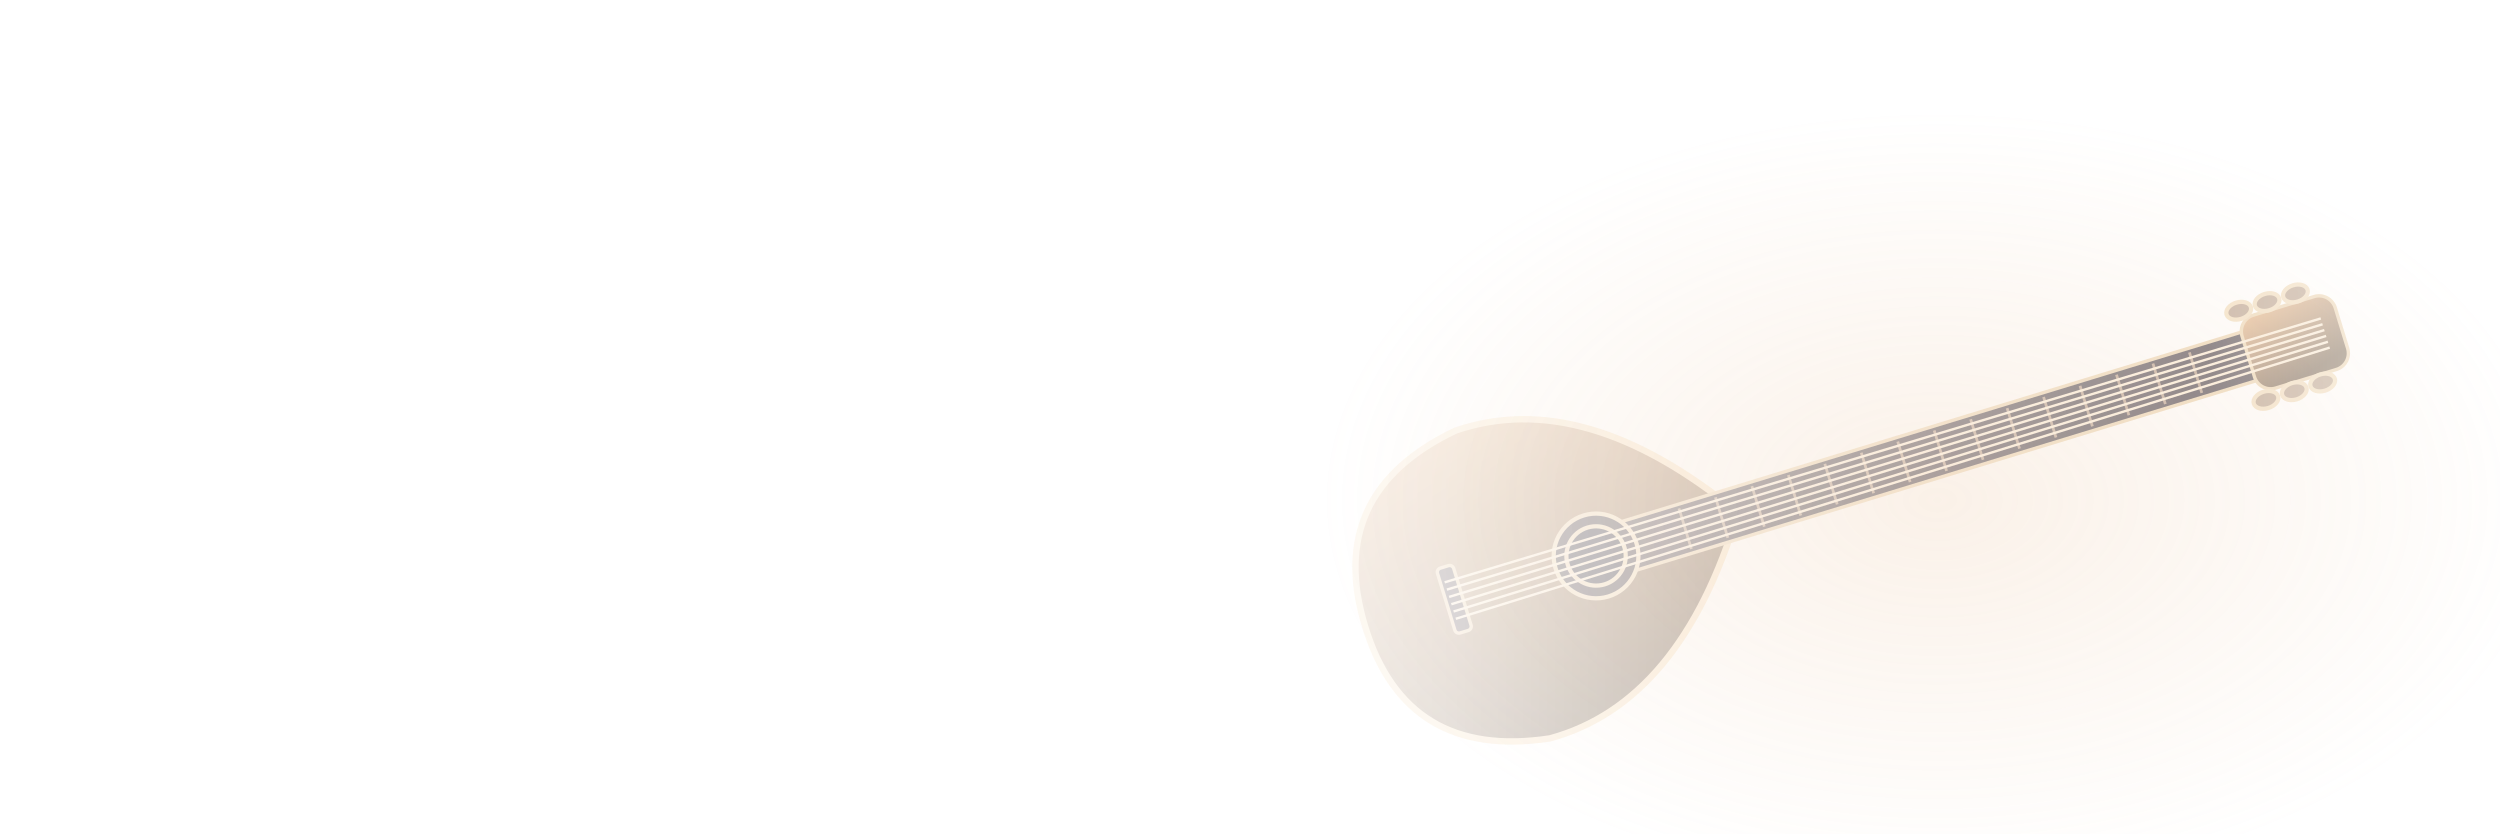
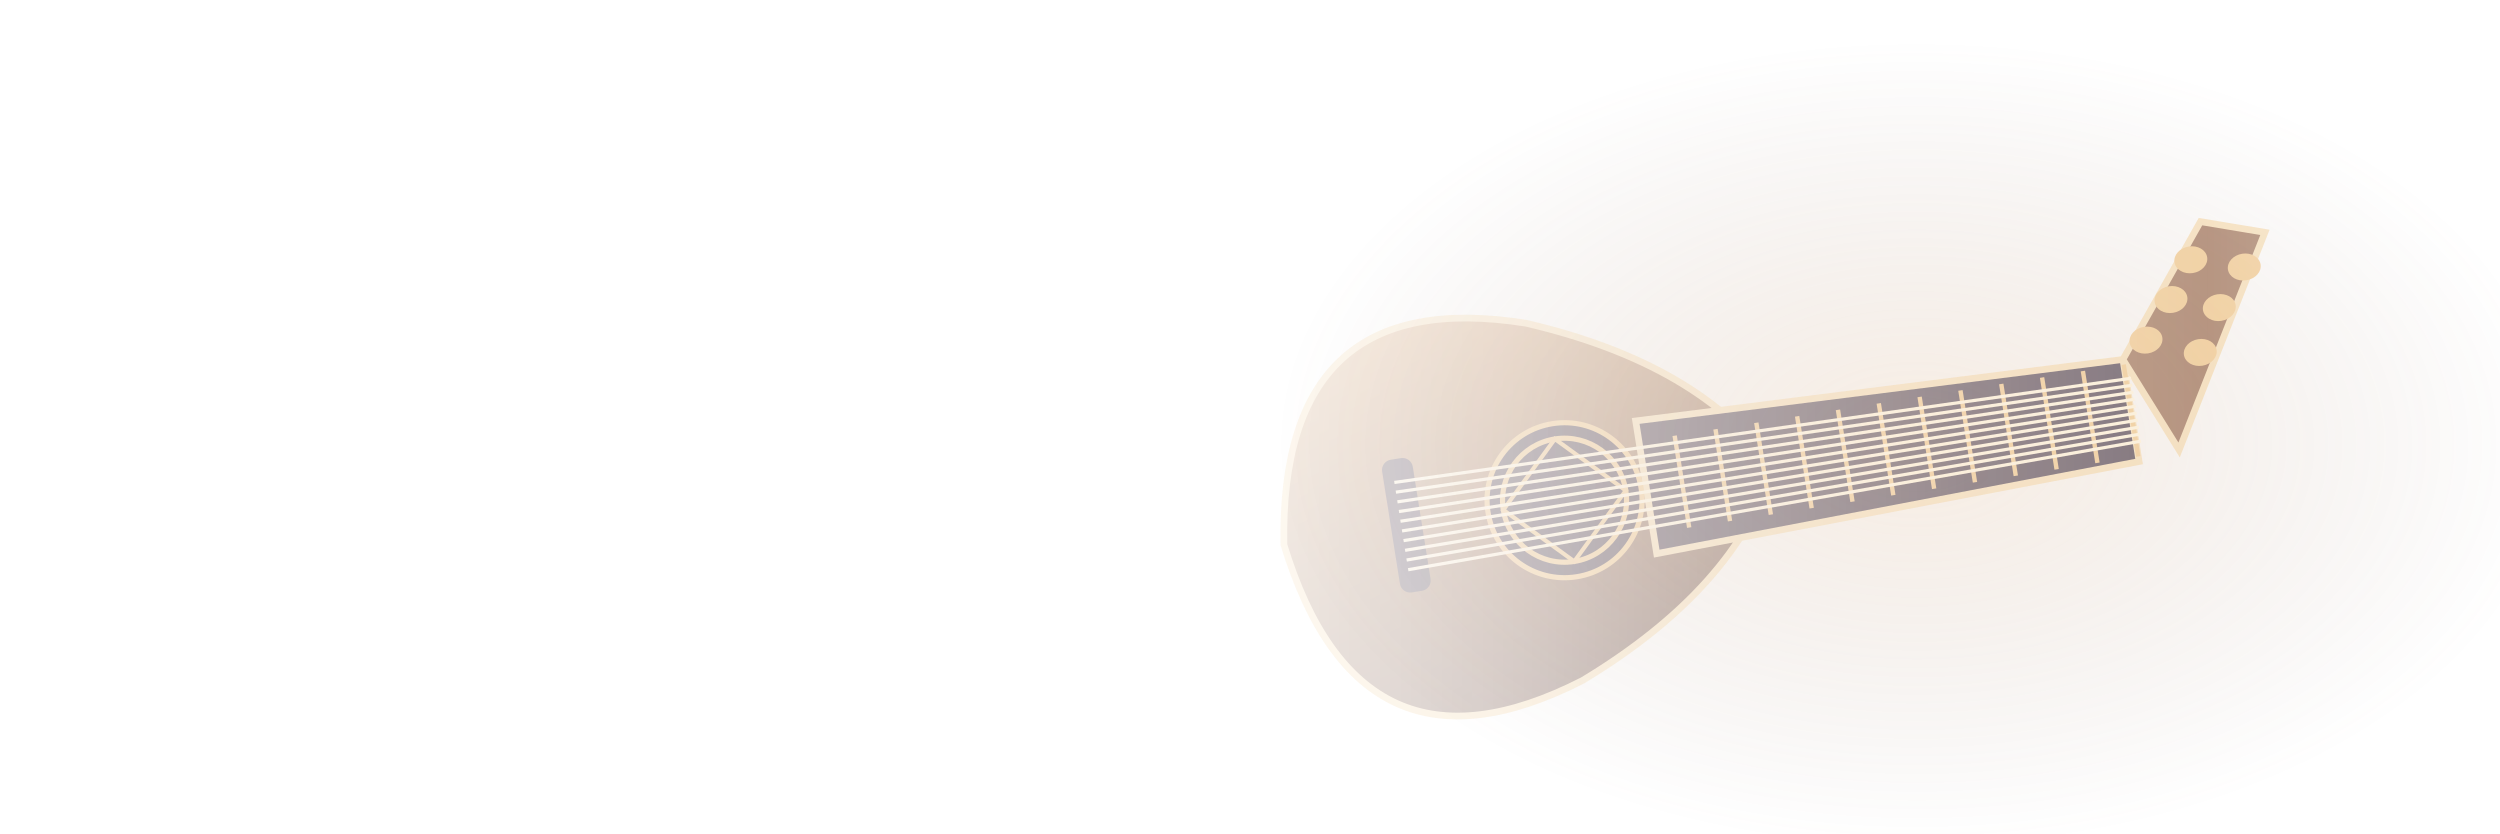
<svg xmlns="http://www.w3.org/2000/svg" viewBox="0 0 360 120">
  <defs>
-     <linearGradient id="metal" x2=".34" y2="1" gradientUnits="objectBoundingBox">
-       <stop stop-color="#e2a76f" />
-       <stop offset="1" stop-color="#614830" />
-     </linearGradient>
-     <linearGradient id="fade">
-       <stop offset=".32" stop-color="white" stop-opacity="0" />
-       <stop offset=".58" stop-color="white" stop-opacity=".18" />
-       <stop offset=".88" stop-color="white" stop-opacity=".54" />
-       <stop offset="1" stop-color="white" stop-opacity=".22" />
+     <linearGradient id="wood" x1="0%" y1="0%" x2="38%" y2="100%">
+       <stop stop-color="#d9a067" />
+       <stop offset="1" stop-color="#674437" />
    </linearGradient>
    <radialGradient id="halo">
-       <stop stop-color="#e2a76f" stop-opacity=".16" />
-       <stop offset="1" stop-color="#e2a76f" stop-opacity="0" />
+       <stop stop-color="#d9a067" stop-opacity=".18" />
+       <stop offset="1" stop-color="#674437" stop-opacity="0" />
    </radialGradient>
-     <mask id="reveal" maskUnits="userSpaceOnUse" x="0" y="0" width="360" height="120">
+     <linearGradient id="fade">
+       <stop offset=".33" stop-color="white" stop-opacity="0" />
+       <stop offset=".61" stop-color="white" stop-opacity=".27" />
+       <stop offset=".88" stop-color="white" stop-opacity=".61" />
+       <stop offset="1" stop-color="white" stop-opacity=".42" />
+     </linearGradient>
+     <mask id="reveal" maskUnits="userSpaceOnUse">
      <rect width="360" height="120" fill="url(#fade)" />
    </mask>
  </defs>
-   <ellipse cx="279" cy="72" rx="89" ry="56" fill="url(#halo)" />
+   <ellipse cx="276" cy="64" rx="92" ry="58" fill="url(#halo)" stroke="none" />
  <g mask="url(#reveal)">
-     <g transform="translate(266 69) scale(.61)">
-       <g transform="rotate(-17) scale(1 1)">
-         <path d="M-27 0Q-53 -39 -85 -38Q-119 -33 -119 0Q-119 33 -85 38Q-53 39 -27 0Z" fill="url(#metal)" stroke="#f4d7ae" stroke-width="1.5" />
-         <rect x="-56" y="-6" width="159" height="12" rx="2" fill="#392c31" stroke="#e7c99d" stroke-width=".8" />
-         <rect x="99" y="-9" width="23" height="18" rx="4" fill="url(#metal)" stroke="#e7c99d" stroke-width=".8" />
-         <ellipse cx="-62" cy="0" rx="10" ry="10" fill="#2d2229" stroke="#edd2a9" stroke-width="1" />
-         <ellipse cx="-62" cy="0" rx="7" ry="7" fill="#171523" stroke="#edd2a9" stroke-width="1" />
-         <rect x="-99" y="-8" width="4" height="16" rx="1" fill="#3a2930" stroke="#e7c99d" stroke-width=".8" />
-         <path d="M-40 -5L-40 5" fill="none" stroke="#ad8d75" stroke-width="0.65" />
-         <path d="M-31 -5L-31 5" fill="none" stroke="#ad8d75" stroke-width="0.65" />
-         <path d="M-22 -5L-22 5" fill="none" stroke="#ad8d75" stroke-width="0.65" />
-         <path d="M-13 -5L-13 5" fill="none" stroke="#ad8d75" stroke-width="0.65" />
-         <path d="M-4 -5L-4 5" fill="none" stroke="#ad8d75" stroke-width="0.65" />
-         <path d="M5 -5L5 5" fill="none" stroke="#ad8d75" stroke-width="0.65" />
-         <path d="M14 -5L14 5" fill="none" stroke="#ad8d75" stroke-width="0.65" />
-         <path d="M23 -5L23 5" fill="none" stroke="#ad8d75" stroke-width="0.65" />
-         <path d="M32 -5L32 5" fill="none" stroke="#ad8d75" stroke-width="0.65" />
-         <path d="M41 -5L41 5" fill="none" stroke="#ad8d75" stroke-width="0.65" />
-         <path d="M50 -5L50 5" fill="none" stroke="#ad8d75" stroke-width="0.65" />
-         <path d="M59 -5L59 5" fill="none" stroke="#ad8d75" stroke-width="0.65" />
-         <path d="M68 -5L68 5" fill="none" stroke="#ad8d75" stroke-width="0.65" />
-         <path d="M77 -5L77 5" fill="none" stroke="#ad8d75" stroke-width="0.65" />
-         <path d="M86 -5L86 5" fill="none" stroke="#ad8d75" stroke-width="0.65" />
-         <path d="M-98 -4.5L118 -3.6" fill="none" stroke="#f9e4c7" stroke-width="0.57" />
-         <path d="M-98 -2.7L118 -2.16" fill="none" stroke="#f9e4c7" stroke-width="0.57" />
-         <path d="M-98 -0.9L118 -0.72" fill="none" stroke="#f9e4c7" stroke-width="0.57" />
-         <path d="M-98 0.9L118 0.72" fill="none" stroke="#f9e4c7" stroke-width="0.57" />
-         <path d="M-98 2.7L118 2.16" fill="none" stroke="#f9e4c7" stroke-width="0.57" />
-         <path d="M-98 4.5L118 3.6" fill="none" stroke="#f9e4c7" stroke-width="0.57" />
-         <ellipse cx="114" cy="-11" rx="3" ry="2" fill="#aa8b70" stroke="#edd2a9" stroke-width="1" />
-         <ellipse cx="114" cy="11" rx="3" ry="2" fill="#aa8b70" stroke="#edd2a9" stroke-width="1" />
-         <ellipse cx="107" cy="-11" rx="3" ry="2" fill="#aa8b70" stroke="#edd2a9" stroke-width="1" />
-         <ellipse cx="107" cy="11" rx="3" ry="2" fill="#aa8b70" stroke="#edd2a9" stroke-width="1" />
-         <ellipse cx="100" cy="-11" rx="3" ry="2" fill="#aa8b70" stroke="#edd2a9" stroke-width="1" />
-         <ellipse cx="100" cy="11" rx="3" ry="2" fill="#aa8b70" stroke="#edd2a9" stroke-width="1" />
-       </g>
+     <g transform="translate(276 64) rotate(-9) scale(0.744)">
+       <path d="M-28 0Q-39-22-71-35Q-117-50-124 0Q-117 50-71 35Q-39 22-28 0Z" fill="url(#wood)" stroke="#f3d5a5" stroke-width="1.3" />
+       <path d="M-53-13L42-10V10L-53 13Z" fill="#362535" stroke="#f3d5a5" stroke-width="1.3" />
+       <path d="M42-10L61-34L73-30L50 9Z" fill="#8d593a" stroke="#f3d5a5" stroke-width="1.3" />
+       <ellipse cx="-69" cy="0" rx="15" ry="15" fill="#362535" stroke="#edbc76" />
+       <ellipse cx="-69" cy="0" rx="12" ry="12" fill="none" stroke="#edbc76" />
+       <path d="M-81 0l12 -12 12 12 -12 12Z" fill="none" stroke="#edbc76" stroke-width="0.8" />
+       <rect x="-103" y="-13" width="6" height="26" rx="2" fill="#362535" stroke="none" />
+       <path d="M-46 -9v18" fill="none" stroke="#edbc76" stroke-width="0.85" />
+       <path d="M-38 -9v18" fill="none" stroke="#edbc76" stroke-width="0.85" />
+       <path d="M-30 -9v18" fill="none" stroke="#edbc76" stroke-width="0.85" />
+       <path d="M-22 -9v18" fill="none" stroke="#edbc76" stroke-width="0.85" />
+       <path d="M-14 -9v18" fill="none" stroke="#edbc76" stroke-width="0.85" />
+       <path d="M-6 -9v18" fill="none" stroke="#edbc76" stroke-width="0.85" />
+       <path d="M2 -9v18" fill="none" stroke="#edbc76" stroke-width="0.85" />
+       <path d="M10 -9v18" fill="none" stroke="#edbc76" stroke-width="0.85" />
+       <path d="M18 -9v18" fill="none" stroke="#edbc76" stroke-width="0.85" />
+       <path d="M26 -9v18" fill="none" stroke="#edbc76" stroke-width="0.85" />
+       <path d="M34 -9v18" fill="none" stroke="#edbc76" stroke-width="0.85" />
+       <path d="M42 -9v18" fill="none" stroke="#edbc76" stroke-width="0.85" />
+       <ellipse cx="47" cy="-13" rx="3.2" ry="2.6" fill="#edbc76" stroke="none" />
+       <ellipse cx="53" cy="-20" rx="3.2" ry="2.6" fill="#edbc76" stroke="none" />
+       <ellipse cx="58" cy="-27" rx="3.2" ry="2.6" fill="#edbc76" stroke="none" />
+       <ellipse cx="57" cy="-9" rx="3.2" ry="2.6" fill="#edbc76" stroke="none" />
+       <ellipse cx="62" cy="-17" rx="3.2" ry="2.6" fill="#edbc76" stroke="none" />
+       <ellipse cx="68" cy="-24" rx="3.2" ry="2.6" fill="#edbc76" stroke="none" />
+       <path d="M-101 -8.55L43 -6.16" fill="none" stroke="#fff0d2" stroke-width="0.62" />
+       <path d="M-101 -6.65L43 -4.79" fill="none" stroke="#fff0d2" stroke-width="0.62" />
+       <path d="M-101 -4.75L43 -3.42" fill="none" stroke="#fff0d2" stroke-width="0.62" />
+       <path d="M-101 -2.85L43 -2.05" fill="none" stroke="#fff0d2" stroke-width="0.62" />
+       <path d="M-101 -0.95L43 -0.68" fill="none" stroke="#fff0d2" stroke-width="0.62" />
+       <path d="M-101 0.95L43 0.68" fill="none" stroke="#fff0d2" stroke-width="0.62" />
+       <path d="M-101 2.85L43 2.05" fill="none" stroke="#fff0d2" stroke-width="0.62" />
+       <path d="M-101 4.75L43 3.42" fill="none" stroke="#fff0d2" stroke-width="0.62" />
+       <path d="M-101 6.65L43 4.79" fill="none" stroke="#fff0d2" stroke-width="0.62" />
+       <path d="M-101 8.55L43 6.16" fill="none" stroke="#fff0d2" stroke-width="0.62" />
    </g>
  </g>
</svg>
